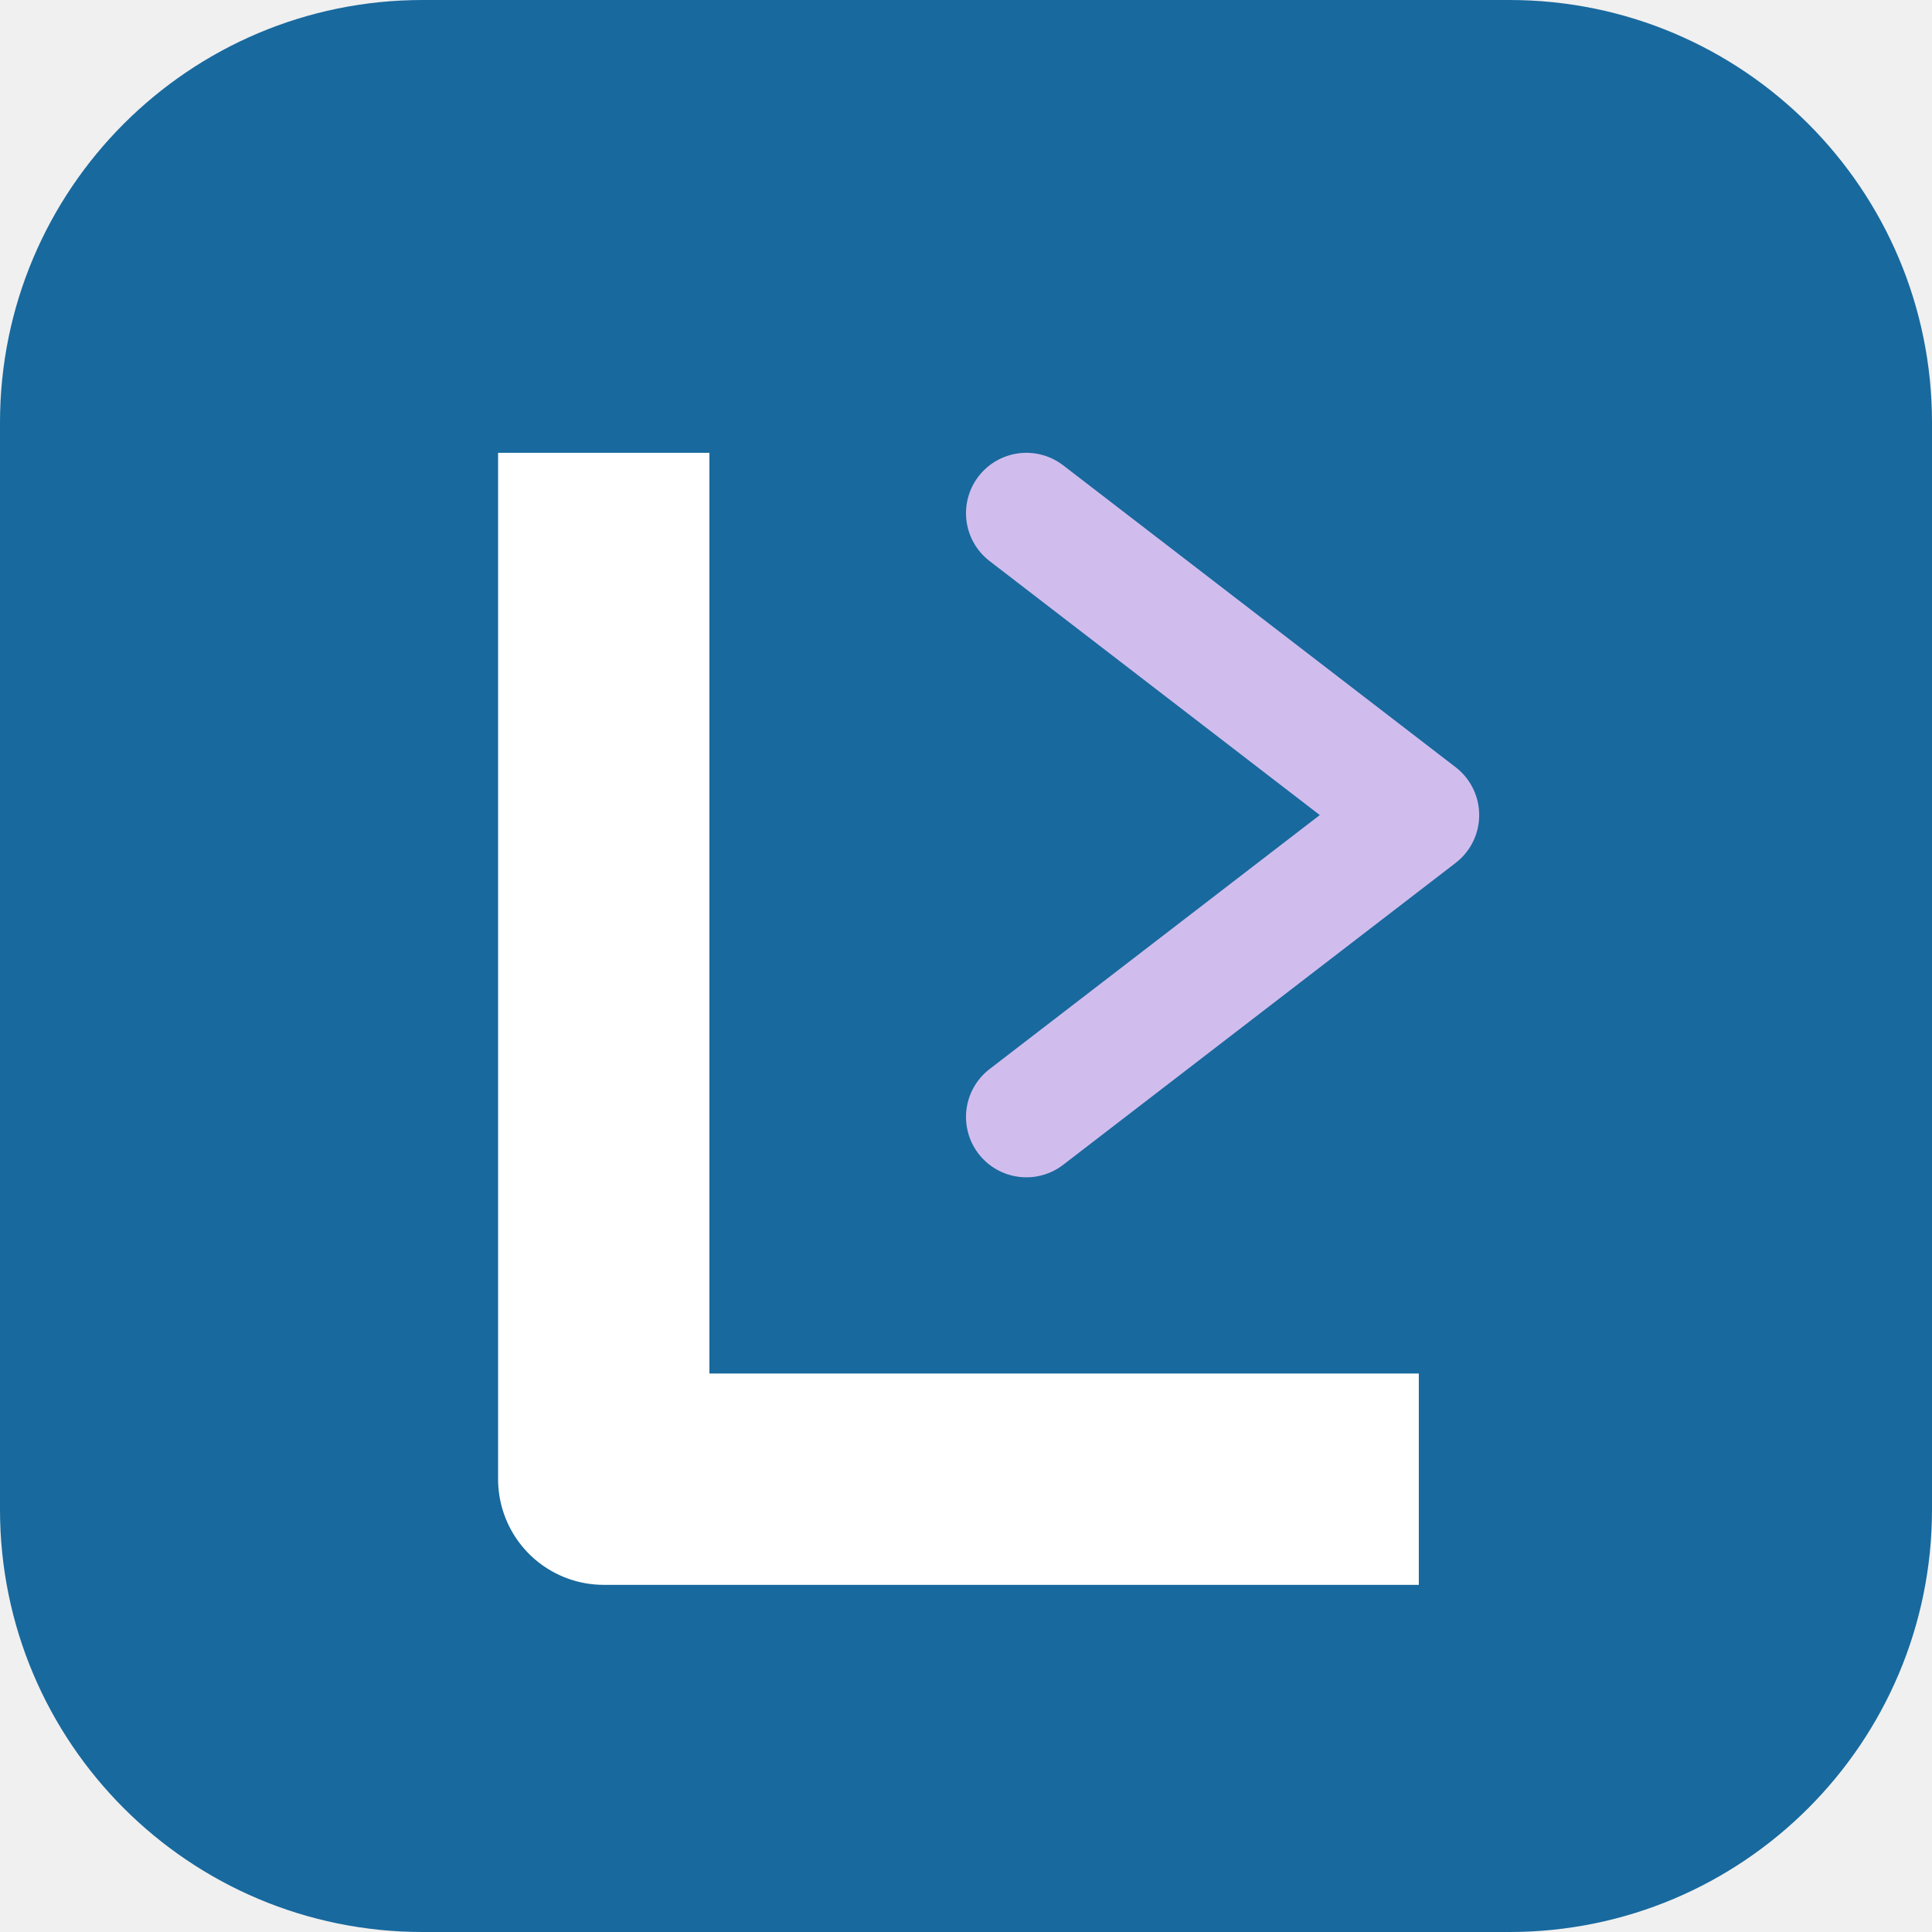
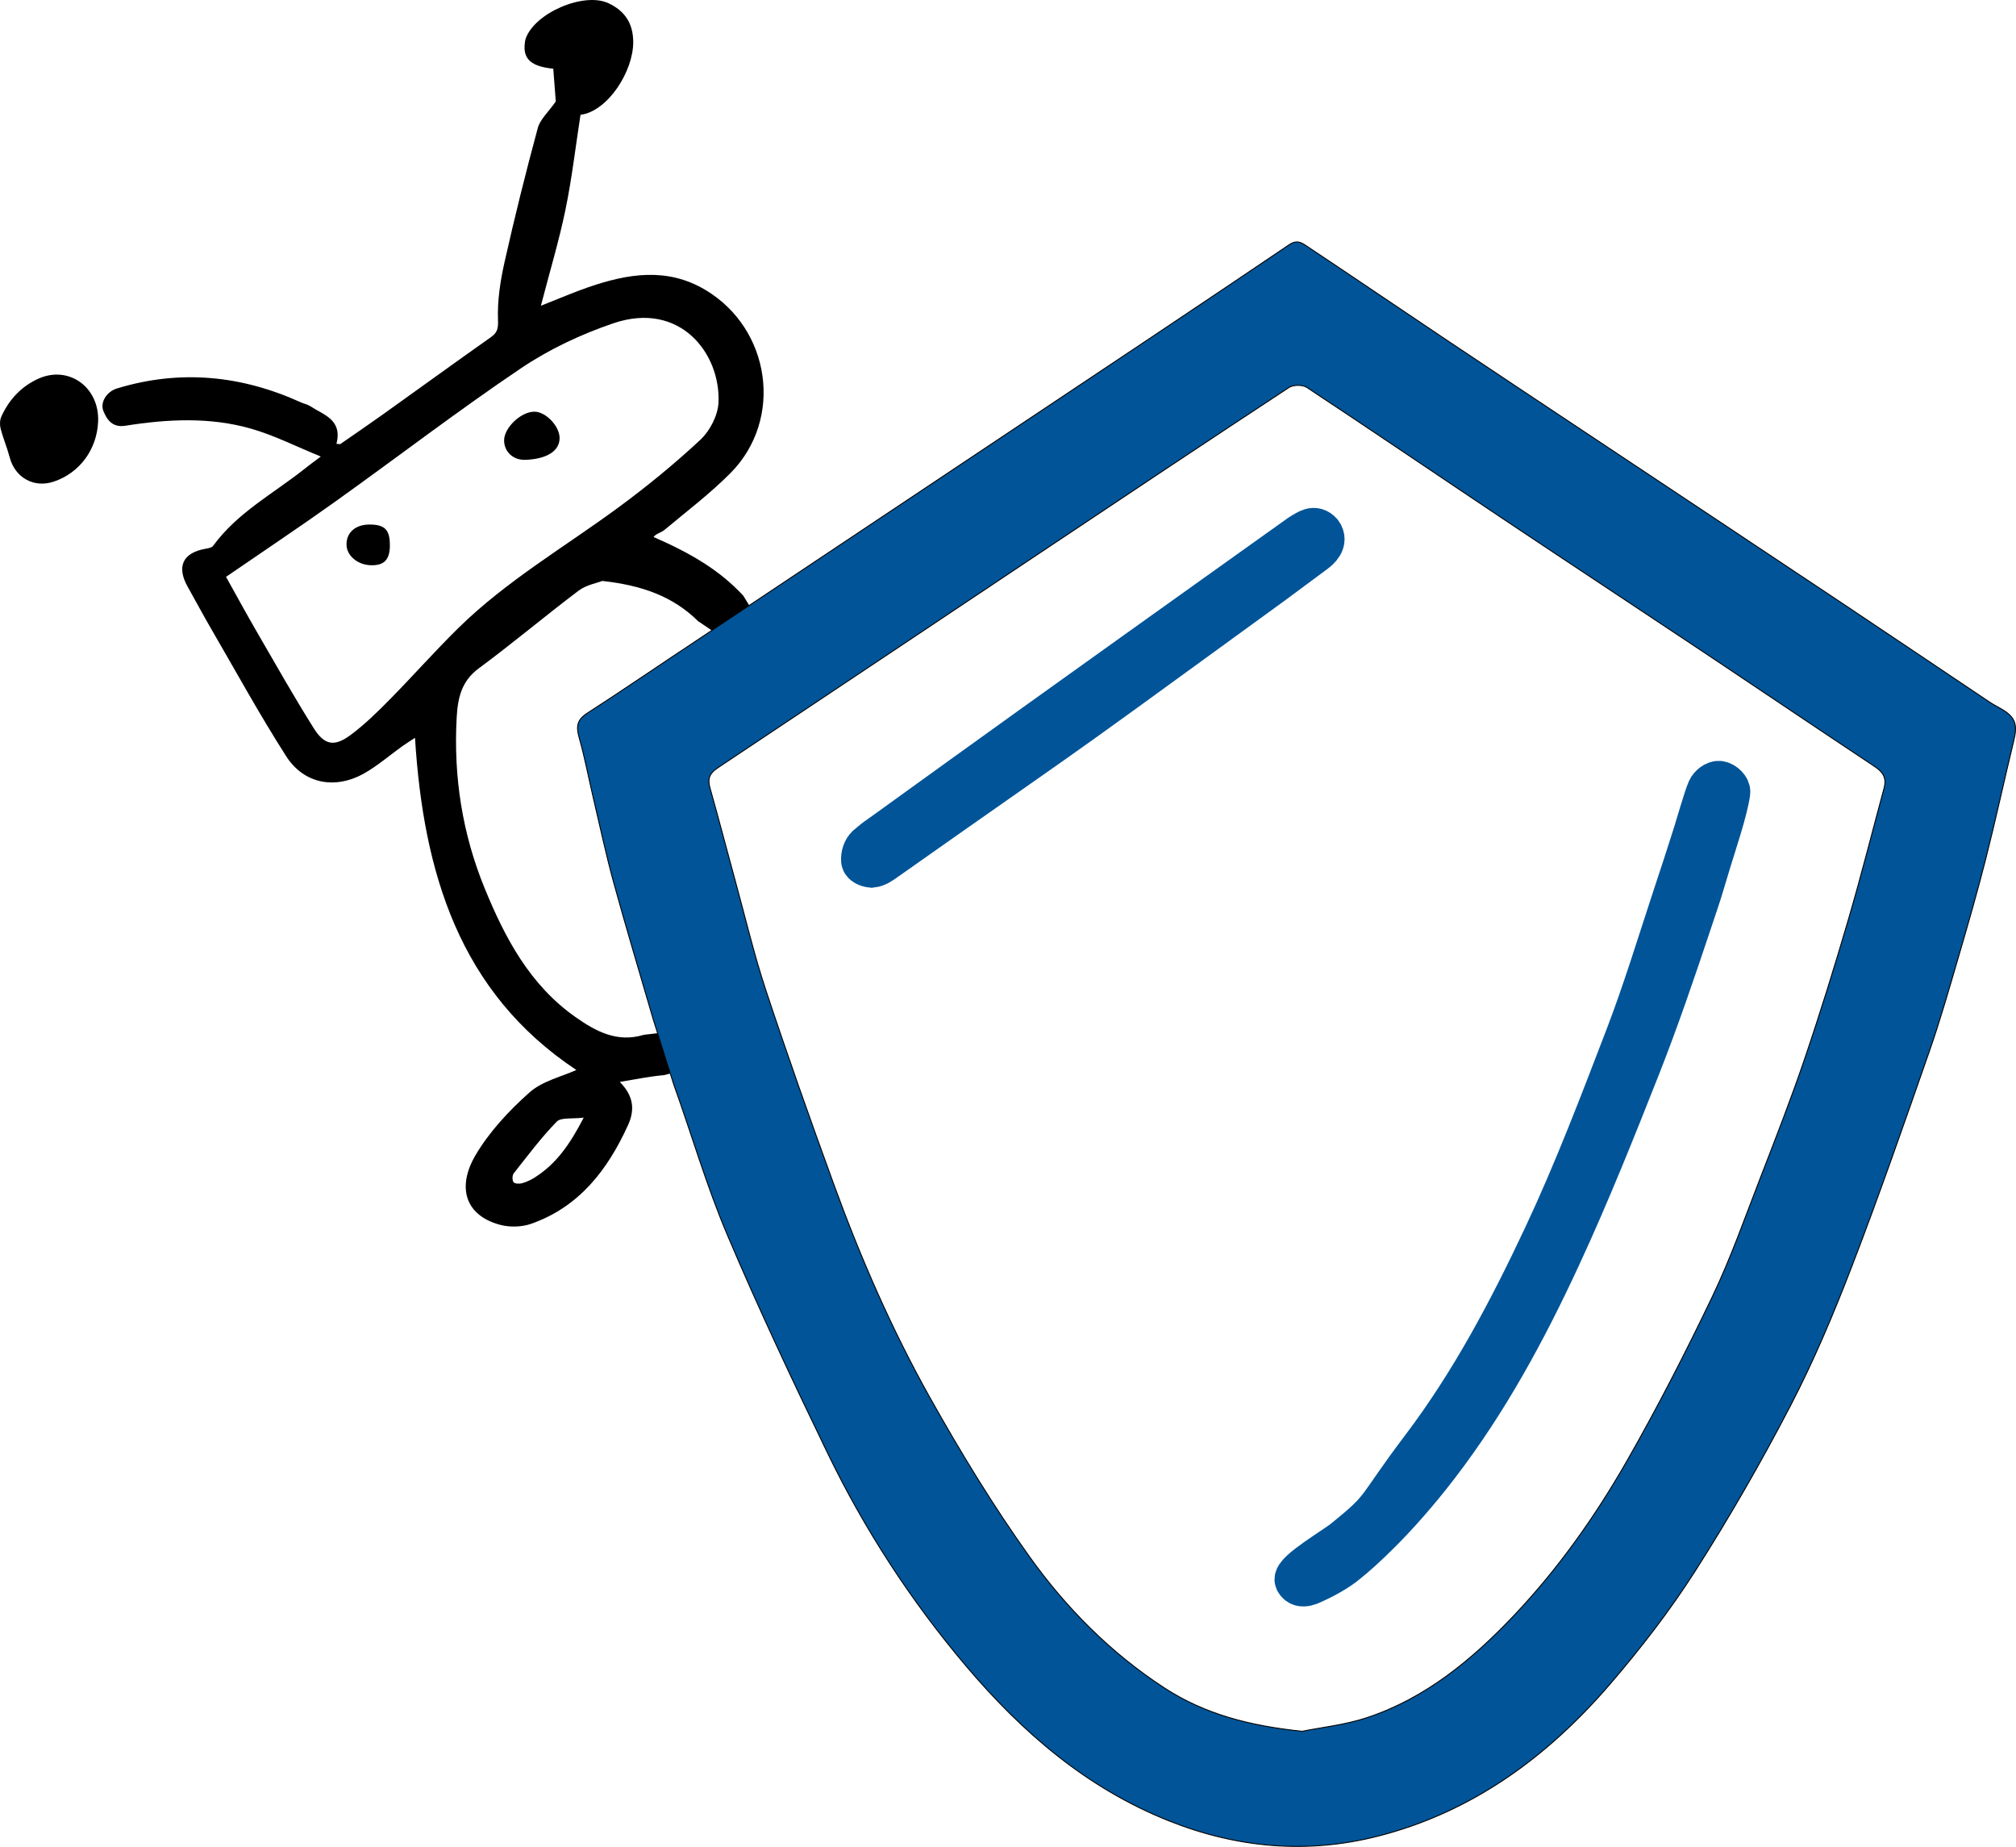
- <svg xmlns="http://www.w3.org/2000/svg" viewBox="0 0 64 64">
-   <rect width="64" height="64" rx="14" fill="#18699e" />
-   <path d="M20 15v34h27" fill="none" stroke="white" stroke-width="7" stroke-linejoin="round" />
-   <path d="m34 17 13 10-13 10" fill="none" stroke="#d1bded" stroke-width="4" stroke-linecap="round" stroke-linejoin="round" />
+ <svg xmlns="http://www.w3.org/2000/svg" version="1.1" width="539.854" height="494.474">
+   <svg id="SvgjsSvg1003" width="539.854" height="494.474" viewBox="0 0 539.854 494.474">
+     <defs>
+       <style>.f{stroke:#015497;stroke-width:12px;}.f,.g{fill:#015497;stroke-miterlimit:10;}.g{stroke:#000;stroke-width:.25px;}</style>
+     </defs>
+     <g id="SvgjsG1002">
+       <rect style="fill:#ffffff;fill-opacity:1" id="rect5" width="557.649" height="510.827" x="-8.469" y="-8.933" />
+       <path class="g" d="m535.907,189.791c-1.063-.616-2.166-1.172-3.185-1.855-13.397-8.97-26.76-17.991-40.176-26.933-22.819-15.21-45.669-30.372-68.505-45.556-11.957-7.951-23.931-15.877-35.862-23.866-12.807-8.575-25.554-17.239-38.385-25.777-1.297-.863-2.531-1.667-4.603-.265-23.825,16.119-47.782,32.042-71.717,47.999l-87.039,58.022c-9.758,6.449-19.399,13.078-29.225,19.419-2.793,1.802-2.934,3.644-2.109,6.549,1.51,5.315,2.522,10.769,3.791,16.154,1.786,7.582,3.41,15.211,5.475,22.718,3.364,12.226,7.029,24.369,10.566,36.547l5.432,17.239c4.824,13.464,8.822,27.27,14.392,40.412,8.368,19.745,17.53,39.169,26.876,58.477,9.929,20.514,22.308,39.534,37.053,56.962,15.091,17.838,32.368,32.742,54.444,41.515,18.232,7.245,36.917,8.855,55.776,4.073,25.305-6.417,45.537-21.279,62.303-40.812,8.185-9.536,15.956-19.576,22.712-30.155,9.182-14.377,17.713-29.23,25.577-44.37,6.242-12.017,11.533-24.591,16.401-37.243,7.317-19.019,14.009-38.283,20.735-57.523,2.902-8.302,5.316-16.78,7.787-25.226,2.574-8.797,5.117-17.609,7.369-26.492,2.662-10.503,4.946-21.102,7.501-31.633,1.031-4.249.363-6.205-3.386-8.379Zm-31.368,21.168c-3.17,11.726-6.135,23.511-9.55,35.165-3.679,12.557-7.55,25.067-11.758,37.455-3.655,10.76-7.8,21.358-11.905,31.959-4.101,10.592-7.882,21.356-12.771,31.582-7.116,14.883-14.656,29.604-22.832,43.929-8.568,15.011-18.571,29.129-30.542,41.719-11.154,11.73-23.489,21.906-39.084,27.095-5.915,1.968-12.268,2.62-17.407,3.665-13.887-1.451-25.971-4.493-36.964-11.662-14.374-9.374-26.247-21.387-36.068-35.119-9.716-13.584-18.454-27.953-26.626-42.536-10.233-18.262-18.601-37.485-25.773-57.169-6.268-17.2-12.387-34.462-18.146-51.837-3.186-9.613-5.519-19.51-8.199-29.29-2.286-8.342-4.464-16.714-6.812-25.039-.689-2.444-.025-3.888,2.079-5.287,29.715-19.765,59.374-39.613,89.062-59.418,21.271-14.19,42.543-28.38,63.913-42.42,1.15-.756,3.655-.778,4.792-.026,17.685,11.69,35.221,23.607,52.848,35.385,17.763,11.869,35.607,23.616,53.383,35.466,15.34,10.226,30.613,20.552,45.972,30.749,2.189,1.453,3.071,3.118,2.39,5.635Z" />
+       <path d="m26.275,112.883c-.32,7.483-4.954,13.745-11.888,16.066-5.309,1.777-10.357-1.057-11.789-6.483-.685-2.595-1.754-5.09-2.431-7.687-.263-1.009-.229-2.314.193-3.246,2.056-4.541,5.312-8.052,9.879-10.127,8.148-3.703,16.43,2.268,16.036,11.476Z" />
+       <path id="SvgjsPath1001" d="m149.848,117.178c-.074-3.144-3.674-6.898-6.67-6.955-3.638-.07-8.276,4.343-8.188,7.791.078,3.043,2.509,5.216,5.706,5.1,5.807-.211,9.234-2.433,9.152-5.935Z" />
+       <path id="SvgjsPath1000" d="m104.4,146.077c.017-4.271-1.341-5.656-5.528-5.639-3.737.015-6.168,2.201-6.078,5.467.08,2.908,2.997,5.336,6.524,5.43,3.545.094,5.067-1.48,5.082-5.257Z" />
+       <path d="m179.489,287.402l-3.399-10.788-3.703.446c-7.125,2.177-12.888-.948-18.353-4.806-12.158-8.583-18.818-21.145-24.259-34.455-5.973-14.613-8.358-29.865-7.485-45.641.288-5.205,1.225-9.754,5.923-13.221,9.087-6.705,17.73-14.01,26.75-20.811,2.028-1.529,4.848-2.008,6.329-2.588,10.523,1.167,18.856,4.066,25.651,10.776l3.663,2.467,10.033-6.688-1.596-2.596c-6.42-6.97-14.366-11.501-24.031-15.727.69-.933,2.019-1.138,2.903-1.877,5.981-4.997,12.243-9.735,17.713-15.252,14.271-14.393,10.779-38.615-6.767-49.038-10.279-6.106-20.777-4.324-31.265-.723-3.915,1.344-7.721,3.003-12.752,4.98,2.425-9.34,4.875-17.448,6.579-25.71,1.719-8.334,2.698-16.821,4.027-25.411,7.315-.92,14.177-11.676,14.119-19.551-.037-4.984-2.278-8.275-6.617-10.321-6.591-3.108-19.892,2.635-22.211,9.562-.118.351-.153.733-.201,1.104-.543,4.249,1.671,6.271,7.619,6.863.252,3.282.505,6.588.673,8.773-1.974,2.825-4.187,4.756-4.824,7.113-3.219,11.894-6.199,23.86-8.897,35.883-1.133,5.051-1.944,10.325-1.754,15.456.09,2.435-.191,3.448-2.008,4.73-9.658,6.812-19.223,13.758-28.843,20.624-3.769,2.69-7.599,5.293-11.402,7.936-.332-.026-.663-.052-.995-.077,1.626-6.548-3.477-7.746-7.074-10.109-.704-.462-1.606-.612-2.388-.968-15.985-7.275-32.4-8.906-49.325-3.755-2.73.831-4.578,3.709-3.638,6.038,1.012,2.506,2.533,4.476,5.874,3.948,11.283-1.785,22.645-2.387,33.726.798,6.181,1.777,12.016,4.757,18.617,7.443-1.903,1.439-3.087,2.294-4.228,3.204-8.384,6.689-18.113,11.779-24.615,20.723-.353.486-1.294.642-1.993.763-6.112,1.059-7.857,4.751-4.801,10.189,2.078,3.698,4.072,7.443,6.203,11.11,6.655,11.452,13.022,23.092,20.158,34.238,4.806,7.506,13.243,8.995,21.054,4.51,3.538-2.031,6.675-4.758,10.01-7.147,1.024-.734,2.1-1.394,3.442-2.279,2.266,36.257,11.954,68.196,43.205,88.931-3.915,1.789-9.085,2.935-12.541,6.009-5.498,4.888-10.76,10.526-14.468,16.821-4.909,8.334-2.97,16.008,6.491,18.601,2.611.716,5.871.648,8.415-.247,12.891-4.537,20.492-14.445,25.951-26.439,1.955-4.296,1.346-7.936-2.213-11.546,4.285-.706,8.027-1.488,11.81-1.816.142-.012.775-.184,1.711-.449Zm-75.112-100.132c-3.297,3.344-6.686,6.676-10.438,9.471-4.391,3.271-7.042,2.822-9.967-1.837-5.292-8.427-10.193-17.101-15.183-25.715-2.961-5.112-5.778-10.306-8.26-14.748,10.079-6.925,19.773-13.377,29.244-20.14,16.612-11.861,32.821-24.307,49.74-35.705,7.539-5.079,16.088-9.101,24.713-12.035,17.916-6.095,28.774,8.137,28.176,21.221-.157,3.432-2.283,7.563-4.837,9.946-6.995,6.524-14.457,12.617-22.173,18.283-14.308,10.506-29.76,19.503-42.532,32.018-6.349,6.221-12.238,12.908-18.482,19.24Zm38.671,128.071c-1.03.639-2.179,1.166-3.345,1.475-.695.184-1.923.099-2.202-.328-.362-.554-.339-1.823.074-2.346,3.718-4.714,7.333-9.55,11.506-13.836,1.162-1.194,4.08-.679,7.225-1.079-3.71,7.218-7.471,12.524-13.258,16.115Z" />
+       <path class="f" d="m462.696,212.189c.149-1.024-1.161-2.279-2.246-2.46-1.016-.169-2.289.93-2.687,1.822-.954,2.136-2.983,9.349-3.704,11.595-3.749,11.679-1.815,5.748-5.655,17.397-4.101,12.441-7.909,25.002-12.601,37.22-6.895,17.957-13.756,35.988-21.925,53.38-9.296,19.79-19.511,39.157-32.827,56.753-12.762,16.864-9.532,15.568-20.806,24.645-2.025,1.777-13.691,8.567-12.906,10.538,1.107,2.071,3.651.468,5.083-.153,1.146-.497,5.675-2.809,8.14-4.987,3.382-2.694,13.027-11.181,24.248-25.811,13.208-17.22,23.469-36.204,32.534-55.776,7.724-16.676,14.575-33.774,21.322-50.879,4.993-12.659,9.387-25.566,13.7-38.478,3.796-11.364,1.918-5.603,5.407-17.068,1.269-4.168,4.212-12.858,4.923-17.738Z" />
+       <path class="f" d="m233.419,231.661c1.264-.141,2.373-.959,3.337-1.637,8.244-5.796,11.263-7.91,19.5-13.716,11.097-7.823,22.277-15.53,33.319-23.43,13.214-9.455,26.31-19.075,39.473-28.601,11.858-8.581,11.032-7.996,22.782-16.723,1.113-.827,3.199-2.605,1.716-4.664-1.671-1.839-3.163-.449-4.768.405-.287.153-.605.415-.909.632-10.229,7.287-7.712,5.492-17.933,12.791-17.652,12.606-35.308,25.208-52.938,37.845-13.284,9.523-26.534,19.094-39.791,28.655-3.332,2.403-1.558.975-4.713,3.595-.855.71-1.389,2.328-1.258,3.587.064.618,1.025,1.134,2.183,1.261Z" />
+     </g>
+   </svg>
+   <style>@media (prefers-color-scheme: light) { :root { filter: none; } }
+ @media (prefers-color-scheme: dark) { :root { filter: contrast(1) brightness(1.2); } }
+ </style>
</svg>
